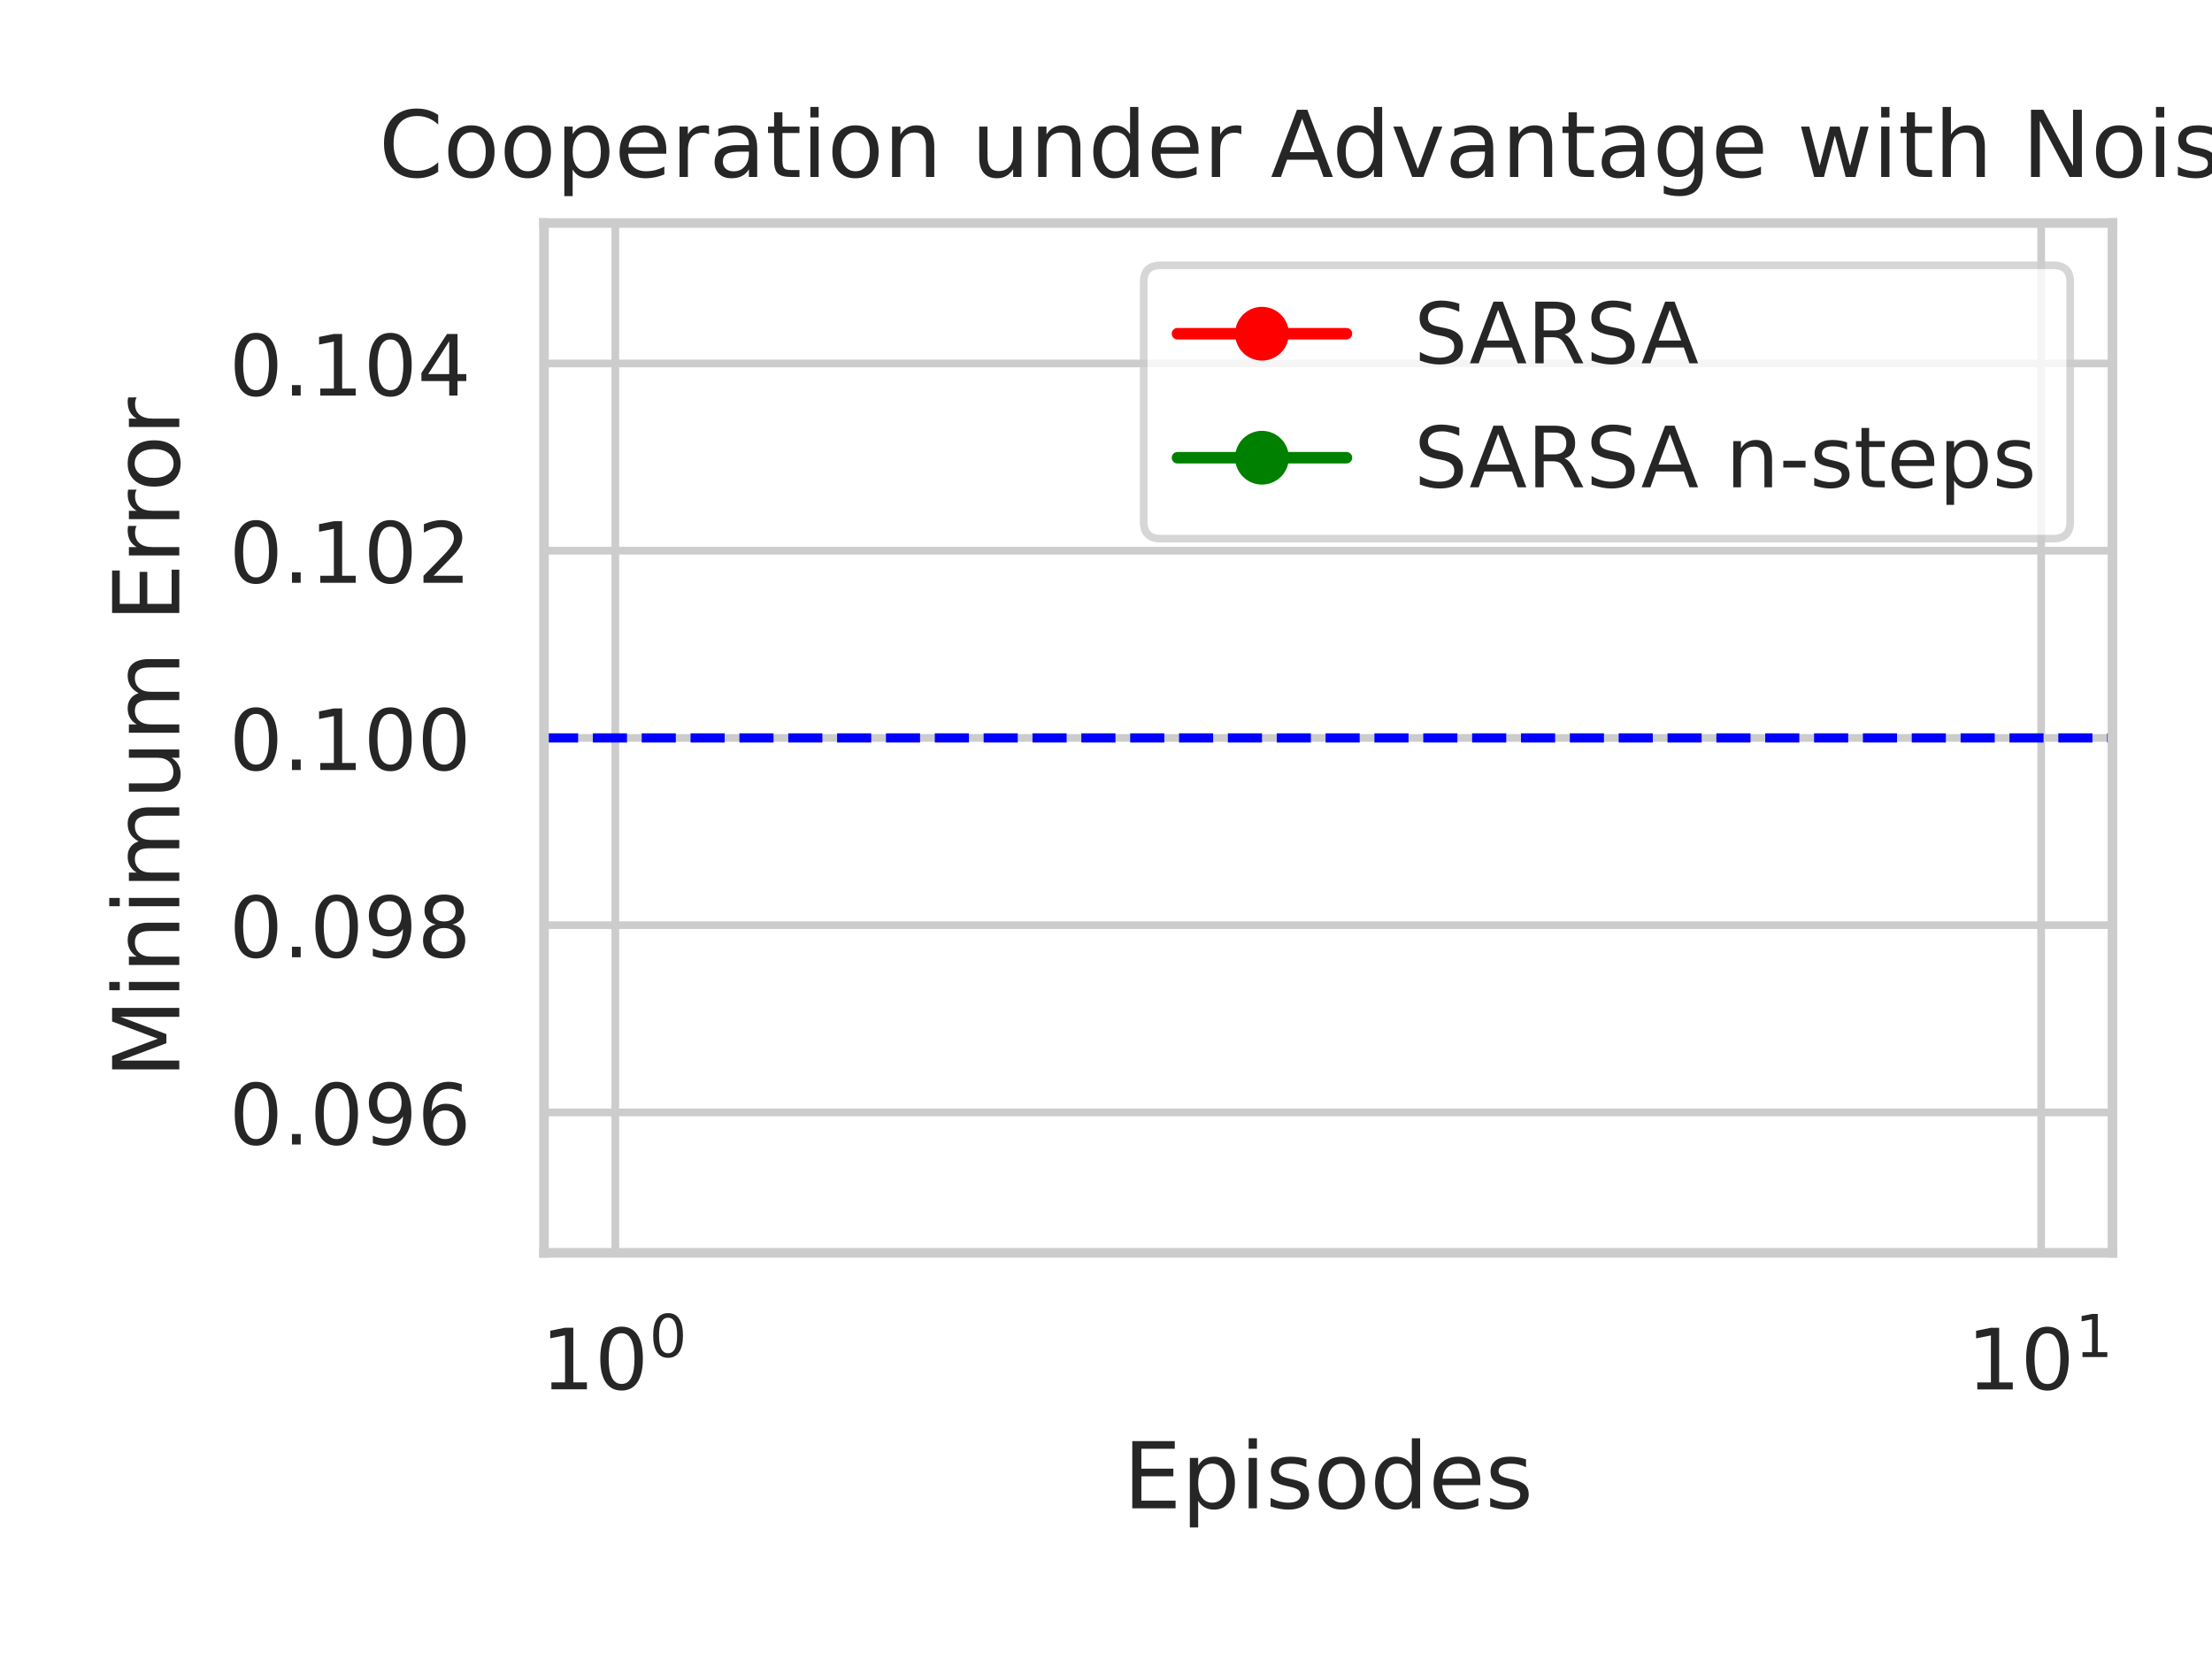
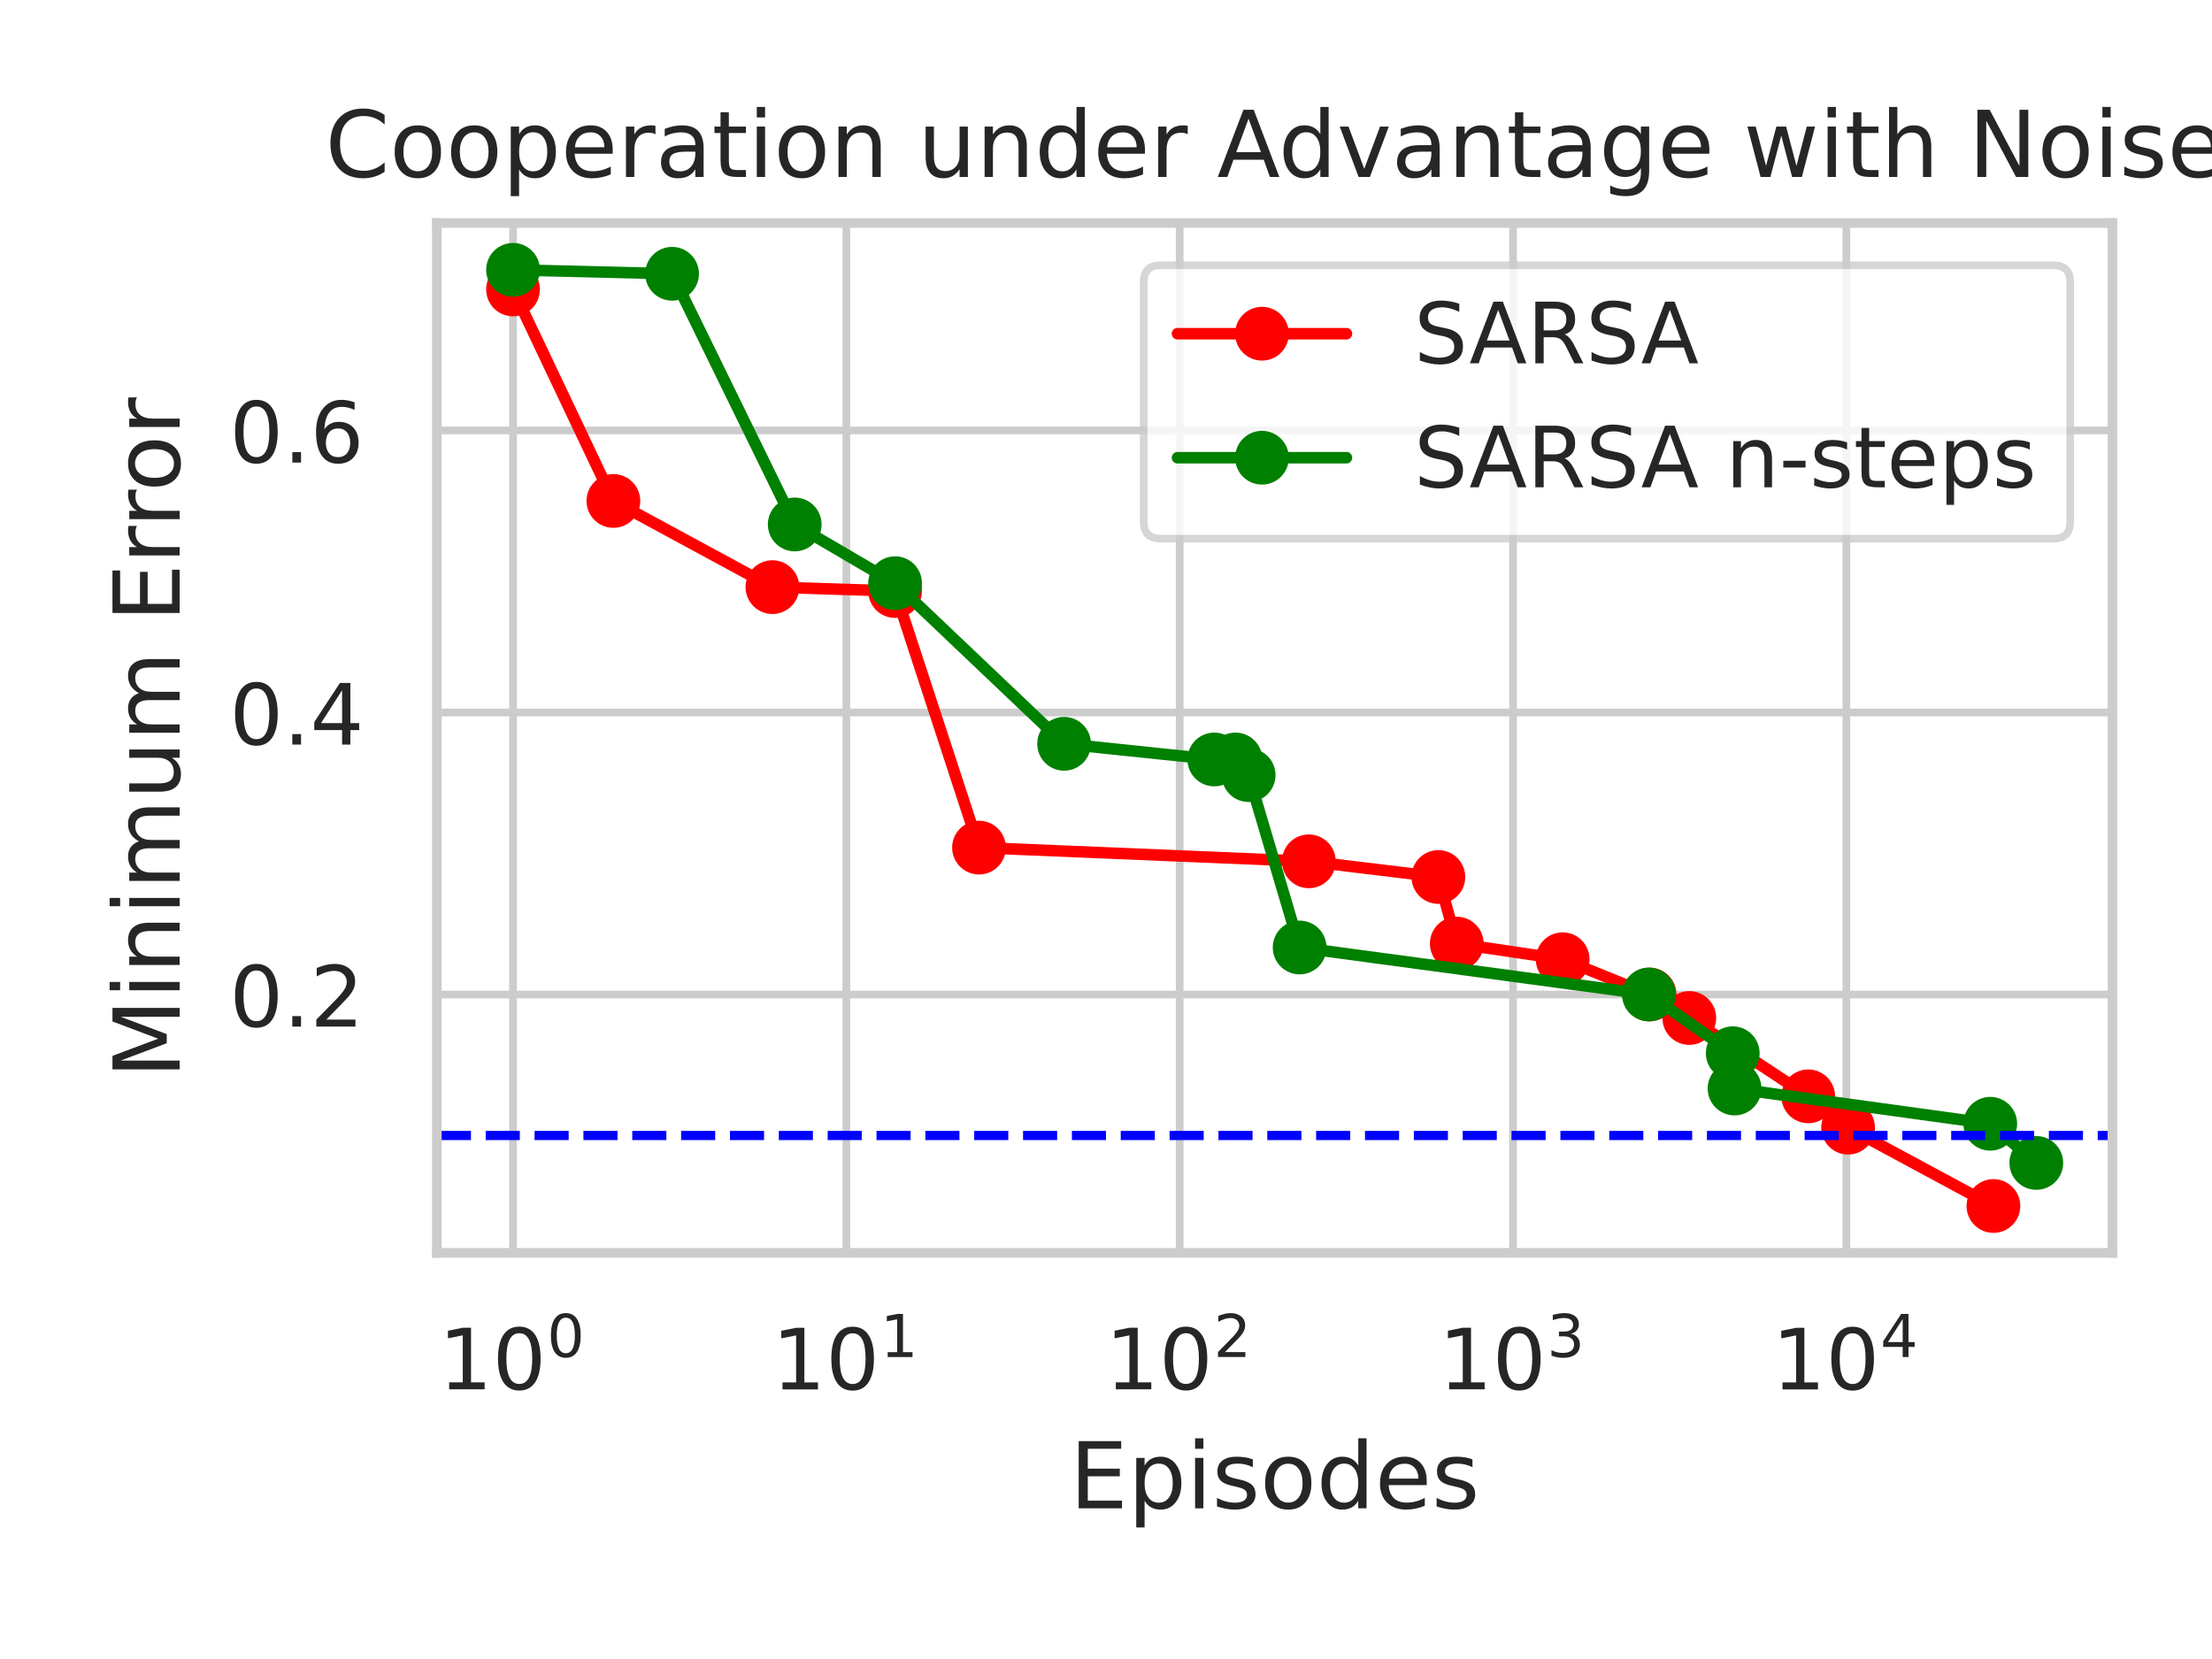
<svg xmlns="http://www.w3.org/2000/svg" xmlns:xlink="http://www.w3.org/1999/xlink" width="288pt" height="216pt" viewBox="0 0 288 216" version="1.1">
  <defs>
    <style type="text/css">*{stroke-linejoin: round; stroke-linecap: butt}</style>
  </defs>
  <g id="figure_1">
    <g id="patch_1">
      <path d="M 0 216  L 288 216  L 288 0  L 0 0  z " style="fill: #ffffff" />
    </g>
    <g id="axes_1">
      <g id="patch_2">
-         <path d="M 70.83 163.116  L 275.04 163.116  L 275.04 29.04  L 70.83 29.04  z " style="fill: #ffffff" />
+         <path d="M 56.88 163.116  L 275.04 163.116  L 275.04 29.04  L 56.88 29.04  z " style="fill: #ffffff" />
      </g>
      <g id="matplotlib.axis_1">
        <g id="xtick_1">
          <g id="line2d_1">
-             <path d="M 80.112 163.116  L 80.112 29.04  " clip-path="url(#p7fbf45fc2f)" style="fill: none; stroke: #cccccc; stroke-linecap: round" />
+             <path d="M 66.796 163.116  L 66.796 29.04  " clip-path="url(#pfcecc1a089)" style="fill: none; stroke: #cccccc; stroke-linecap: round" />
          </g>
          <g id="text_1">
-             <g style="fill: #262626" transform="translate(70.43227 180.9743) scale(0.11 -0.11)">
+             <g style="fill: #262626" transform="translate(57.11636 180.9743) scale(0.11 -0.11)">
              <defs>
                <path id="DejaVuSans-31" d="M 794 531  L 1825 531  L 1825 4091  L 703 3866  L 703 4441  L 1819 4666  L 2450 4666  L 2450 531  L 3481 531  L 3481 0  L 794 0  L 794 531  z " transform="scale(0.015625)" />
                <path id="DejaVuSans-30" d="M 2034 4250  Q 1547 4250 1301 3770  Q 1056 3291 1056 2328  Q 1056 1369 1301 889  Q 1547 409 2034 409  Q 2525 409 2770 889  Q 3016 1369 3016 2328  Q 3016 3291 2770 3770  Q 2525 4250 2034 4250  z M 2034 4750  Q 2819 4750 3233 4129  Q 3647 3509 3647 2328  Q 3647 1150 3233 529  Q 2819 -91 2034 -91  Q 1250 -91 836 529  Q 422 1150 422 2328  Q 422 3509 836 4129  Q 1250 4750 2034 4750  z " transform="scale(0.015625)" />
              </defs>
              <use xlink:href="#DejaVuSans-31" transform="translate(0 0.765625)" />
              <use xlink:href="#DejaVuSans-30" transform="translate(63.62305 0.765625)" />
              <use xlink:href="#DejaVuSans-30" transform="translate(128.2031 39.04688) scale(0.7)" />
            </g>
          </g>
        </g>
        <g id="xtick_2">
          <g id="line2d_2">
-             <path d="M 265.758 163.116  L 265.758 29.04  " clip-path="url(#p7fbf45fc2f)" style="fill: none; stroke: #cccccc; stroke-linecap: round" />
+             <path d="M 110.196 163.116  L 110.196 29.04  " clip-path="url(#pfcecc1a089)" style="fill: none; stroke: #cccccc; stroke-linecap: round" />
          </g>
          <g id="text_2">
-             <g style="fill: #262626" transform="translate(256.0777 180.9743) scale(0.11 -0.11)">
+             <g style="fill: #262626" transform="translate(100.5159 180.9743) scale(0.11 -0.11)">
              <use xlink:href="#DejaVuSans-31" transform="translate(0 0.684375)" />
              <use xlink:href="#DejaVuSans-30" transform="translate(63.62305 0.684375)" />
              <use xlink:href="#DejaVuSans-31" transform="translate(128.2031 38.96563) scale(0.7)" />
            </g>
          </g>
        </g>
-         <g id="xtick_3" />
-         <g id="xtick_4" />
-         <g id="xtick_5" />
+         <g id="xtick_3">
+           <g id="line2d_3">
+             <path d="M 153.595 163.116  L 153.595 29.04  " clip-path="url(#pfcecc1a089)" style="fill: none; stroke: #cccccc; stroke-linecap: round" />
+           </g>
+           <g id="text_3">
+             <g style="fill: #262626" transform="translate(143.9153 180.9743) scale(0.11 -0.11)">
+               <defs>
+                 <path id="DejaVuSans-32" d="M 1228 531  L 3431 531  L 3431 0  L 469 0  L 469 531  Q 828 903 1448 1529  Q 2069 2156 2228 2338  Q 2531 2678 2651 2914  Q 2772 3150 2772 3378  Q 2772 3750 2511 3984  Q 2250 4219 1831 4219  Q 1534 4219 1204 4116  Q 875 4013 500 3803  L 500 4441  Q 881 4594 1212 4672  Q 1544 4750 1819 4750  Q 2544 4750 2975 4387  Q 3406 4025 3406 3419  Q 3406 3131 3298 2873  Q 3191 2616 2906 2266  Q 2828 2175 2409 1742  Q 1991 1309 1228 531  z " transform="scale(0.015625)" />
+               </defs>
+               <use xlink:href="#DejaVuSans-31" transform="translate(0 0.765625)" />
+               <use xlink:href="#DejaVuSans-30" transform="translate(63.62305 0.765625)" />
+               <use xlink:href="#DejaVuSans-32" transform="translate(128.2031 39.04688) scale(0.7)" />
+             </g>
+           </g>
+         </g>
+         <g id="xtick_4">
+           <g id="line2d_4">
+             <path d="M 196.995 163.116  L 196.995 29.04  " clip-path="url(#pfcecc1a089)" style="fill: none; stroke: #cccccc; stroke-linecap: round" />
+           </g>
+           <g id="text_4">
+             <g style="fill: #262626" transform="translate(187.3148 180.9743) scale(0.11 -0.11)">
+               <defs>
+                 <path id="DejaVuSans-33" d="M 2597 2516  Q 3050 2419 3304 2112  Q 3559 1806 3559 1356  Q 3559 666 3084 287  Q 2609 -91 1734 -91  Q 1441 -91 1130 -33  Q 819 25 488 141  L 488 750  Q 750 597 1062 519  Q 1375 441 1716 441  Q 2309 441 2620 675  Q 2931 909 2931 1356  Q 2931 1769 2642 2001  Q 2353 2234 1838 2234  L 1294 2234  L 1294 2753  L 1863 2753  Q 2328 2753 2575 2939  Q 2822 3125 2822 3475  Q 2822 3834 2567 4026  Q 2313 4219 1838 4219  Q 1578 4219 1281 4162  Q 984 4106 628 3988  L 628 4550  Q 988 4650 1302 4700  Q 1616 4750 1894 4750  Q 2613 4750 3031 4423  Q 3450 4097 3450 3541  Q 3450 3153 3228 2886  Q 3006 2619 2597 2516  z " transform="scale(0.015625)" />
+               </defs>
+               <use xlink:href="#DejaVuSans-31" transform="translate(0 0.765625)" />
+               <use xlink:href="#DejaVuSans-30" transform="translate(63.62305 0.765625)" />
+               <use xlink:href="#DejaVuSans-33" transform="translate(128.2031 39.04688) scale(0.7)" />
+             </g>
+           </g>
+         </g>
+         <g id="xtick_5">
+           <g id="line2d_5">
+             <path d="M 240.394 163.116  L 240.394 29.04  " clip-path="url(#pfcecc1a089)" style="fill: none; stroke: #cccccc; stroke-linecap: round" />
+           </g>
+           <g id="text_5">
+             <g style="fill: #262626" transform="translate(230.7143 180.9743) scale(0.11 -0.11)">
+               <defs>
+                 <path id="DejaVuSans-34" d="M 2419 4116  L 825 1625  L 2419 1625  L 2419 4116  z M 2253 4666  L 3047 4666  L 3047 1625  L 3713 1625  L 3713 1100  L 3047 1100  L 3047 0  L 2419 0  L 2419 1100  L 313 1100  L 313 1709  L 2253 4666  z " transform="scale(0.015625)" />
+               </defs>
+               <use xlink:href="#DejaVuSans-31" transform="translate(0 0.684375)" />
+               <use xlink:href="#DejaVuSans-30" transform="translate(63.62305 0.684375)" />
+               <use xlink:href="#DejaVuSans-34" transform="translate(128.2031 38.96563) scale(0.7)" />
+             </g>
+           </g>
+         </g>
        <g id="xtick_6" />
        <g id="xtick_7" />
        <g id="xtick_8" />
        <g id="xtick_9" />
        <g id="xtick_10" />
        <g id="xtick_11" />
-         <g id="text_3">
-           <g style="fill: #262626" transform="translate(146.2444 196.3801) scale(0.12 -0.12)">
+         <g id="xtick_12" />
+         <g id="xtick_13" />
+         <g id="xtick_14" />
+         <g id="xtick_15" />
+         <g id="xtick_16" />
+         <g id="xtick_17" />
+         <g id="xtick_18" />
+         <g id="xtick_19" />
+         <g id="xtick_20" />
+         <g id="xtick_21" />
+         <g id="xtick_22" />
+         <g id="xtick_23" />
+         <g id="xtick_24" />
+         <g id="xtick_25" />
+         <g id="xtick_26" />
+         <g id="xtick_27" />
+         <g id="xtick_28" />
+         <g id="xtick_29" />
+         <g id="xtick_30" />
+         <g id="xtick_31" />
+         <g id="xtick_32" />
+         <g id="xtick_33" />
+         <g id="xtick_34" />
+         <g id="xtick_35" />
+         <g id="xtick_36" />
+         <g id="xtick_37" />
+         <g id="xtick_38" />
+         <g id="xtick_39" />
+         <g id="xtick_40" />
+         <g id="xtick_41" />
+         <g id="xtick_42" />
+         <g id="xtick_43" />
+         <g id="xtick_44" />
+         <g id="xtick_45" />
+         <g id="xtick_46" />
+         <g id="text_6">
+           <g style="fill: #262626" transform="translate(139.2694 196.3801) scale(0.12 -0.12)">
            <defs>
              <path id="DejaVuSans-45" d="M 628 4666  L 3578 4666  L 3578 4134  L 1259 4134  L 1259 2753  L 3481 2753  L 3481 2222  L 1259 2222  L 1259 531  L 3634 531  L 3634 0  L 628 0  L 628 4666  z " transform="scale(0.015625)" />
              <path id="DejaVuSans-70" d="M 1159 525  L 1159 -1331  L 581 -1331  L 581 3500  L 1159 3500  L 1159 2969  Q 1341 3281 1617 3432  Q 1894 3584 2278 3584  Q 2916 3584 3314 3078  Q 3713 2572 3713 1747  Q 3713 922 3314 415  Q 2916 -91 2278 -91  Q 1894 -91 1617 61  Q 1341 213 1159 525  z M 3116 1747  Q 3116 2381 2855 2742  Q 2594 3103 2138 3103  Q 1681 3103 1420 2742  Q 1159 2381 1159 1747  Q 1159 1113 1420 752  Q 1681 391 2138 391  Q 2594 391 2855 752  Q 3116 1113 3116 1747  z " transform="scale(0.015625)" />
              <path id="DejaVuSans-69" d="M 603 3500  L 1178 3500  L 1178 0  L 603 0  L 603 3500  z M 603 4863  L 1178 4863  L 1178 4134  L 603 4134  L 603 4863  z " transform="scale(0.015625)" />
              <path id="DejaVuSans-73" d="M 2834 3397  L 2834 2853  Q 2591 2978 2328 3040  Q 2066 3103 1784 3103  Q 1356 3103 1142 2972  Q 928 2841 928 2578  Q 928 2378 1081 2264  Q 1234 2150 1697 2047  L 1894 2003  Q 2506 1872 2764 1633  Q 3022 1394 3022 966  Q 3022 478 2636 193  Q 2250 -91 1575 -91  Q 1294 -91 989 -36  Q 684 19 347 128  L 347 722  Q 666 556 975 473  Q 1284 391 1588 391  Q 1994 391 2212 530  Q 2431 669 2431 922  Q 2431 1156 2273 1281  Q 2116 1406 1581 1522  L 1381 1569  Q 847 1681 609 1914  Q 372 2147 372 2553  Q 372 3047 722 3315  Q 1072 3584 1716 3584  Q 2034 3584 2315 3537  Q 2597 3491 2834 3397  z " transform="scale(0.015625)" />
              <path id="DejaVuSans-6f" d="M 1959 3097  Q 1497 3097 1228 2736  Q 959 2375 959 1747  Q 959 1119 1226 758  Q 1494 397 1959 397  Q 2419 397 2687 759  Q 2956 1122 2956 1747  Q 2956 2369 2687 2733  Q 2419 3097 1959 3097  z M 1959 3584  Q 2709 3584 3137 3096  Q 3566 2609 3566 1747  Q 3566 888 3137 398  Q 2709 -91 1959 -91  Q 1206 -91 779 398  Q 353 888 353 1747  Q 353 2609 779 3096  Q 1206 3584 1959 3584  z " transform="scale(0.015625)" />
              <path id="DejaVuSans-64" d="M 2906 2969  L 2906 4863  L 3481 4863  L 3481 0  L 2906 0  L 2906 525  Q 2725 213 2448 61  Q 2172 -91 1784 -91  Q 1150 -91 751 415  Q 353 922 353 1747  Q 353 2572 751 3078  Q 1150 3584 1784 3584  Q 2172 3584 2448 3432  Q 2725 3281 2906 2969  z M 947 1747  Q 947 1113 1208 752  Q 1469 391 1925 391  Q 2381 391 2643 752  Q 2906 1113 2906 1747  Q 2906 2381 2643 2742  Q 2381 3103 1925 3103  Q 1469 3103 1208 2742  Q 947 2381 947 1747  z " transform="scale(0.015625)" />
              <path id="DejaVuSans-65" d="M 3597 1894  L 3597 1613  L 953 1613  Q 991 1019 1311 708  Q 1631 397 2203 397  Q 2534 397 2845 478  Q 3156 559 3463 722  L 3463 178  Q 3153 47 2828 -22  Q 2503 -91 2169 -91  Q 1331 -91 842 396  Q 353 884 353 1716  Q 353 2575 817 3079  Q 1281 3584 2069 3584  Q 2775 3584 3186 3129  Q 3597 2675 3597 1894  z M 3022 2063  Q 3016 2534 2758 2815  Q 2500 3097 2075 3097  Q 1594 3097 1305 2825  Q 1016 2553 972 2059  L 3022 2063  z " transform="scale(0.015625)" />
            </defs>
            <use xlink:href="#DejaVuSans-45" />
            <use xlink:href="#DejaVuSans-70" transform="translate(63.18359 0)" />
            <use xlink:href="#DejaVuSans-69" transform="translate(126.6602 0)" />
            <use xlink:href="#DejaVuSans-73" transform="translate(154.4434 0)" />
            <use xlink:href="#DejaVuSans-6f" transform="translate(206.543 0)" />
            <use xlink:href="#DejaVuSans-64" transform="translate(267.7246 0)" />
            <use xlink:href="#DejaVuSans-65" transform="translate(331.2012 0)" />
            <use xlink:href="#DejaVuSans-73" transform="translate(392.7246 0)" />
          </g>
        </g>
      </g>
      <g id="matplotlib.axis_2">
        <g id="ytick_1">
-           <g id="line2d_3">
-             <path d="M 70.83 144.833  L 275.04 144.833  " clip-path="url(#p7fbf45fc2f)" style="fill: none; stroke: #cccccc; stroke-linecap: round" />
-           </g>
-           <g id="text_4">
-             <g style="fill: #262626" transform="translate(29.83906 149.012) scale(0.11 -0.11)">
+           <g id="line2d_6">
+             <path d="M 56.88 129.482  L 275.04 129.482  " clip-path="url(#pfcecc1a089)" style="fill: none; stroke: #cccccc; stroke-linecap: round" />
+           </g>
+           <g id="text_7">
+             <g style="fill: #262626" transform="translate(29.88656 133.6614) scale(0.11 -0.11)">
              <defs>
                <path id="DejaVuSans-2e" d="M 684 794  L 1344 794  L 1344 0  L 684 0  L 684 794  z " transform="scale(0.015625)" />
-                 <path id="DejaVuSans-39" d="M 703 97  L 703 672  Q 941 559 1184 500  Q 1428 441 1663 441  Q 2288 441 2617 861  Q 2947 1281 2994 2138  Q 2813 1869 2534 1725  Q 2256 1581 1919 1581  Q 1219 1581 811 2004  Q 403 2428 403 3163  Q 403 3881 828 4315  Q 1253 4750 1959 4750  Q 2769 4750 3195 4129  Q 3622 3509 3622 2328  Q 3622 1225 3098 567  Q 2575 -91 1691 -91  Q 1453 -91 1209 -44  Q 966 3 703 97  z M 1959 2075  Q 2384 2075 2632 2365  Q 2881 2656 2881 3163  Q 2881 3666 2632 3958  Q 2384 4250 1959 4250  Q 1534 4250 1286 3958  Q 1038 3666 1038 3163  Q 1038 2656 1286 2365  Q 1534 2075 1959 2075  z " transform="scale(0.015625)" />
-                 <path id="DejaVuSans-36" d="M 2113 2584  Q 1688 2584 1439 2293  Q 1191 2003 1191 1497  Q 1191 994 1439 701  Q 1688 409 2113 409  Q 2538 409 2786 701  Q 3034 994 3034 1497  Q 3034 2003 2786 2293  Q 2538 2584 2113 2584  z M 3366 4563  L 3366 3988  Q 3128 4100 2886 4159  Q 2644 4219 2406 4219  Q 1781 4219 1451 3797  Q 1122 3375 1075 2522  Q 1259 2794 1537 2939  Q 1816 3084 2150 3084  Q 2853 3084 3261 2657  Q 3669 2231 3669 1497  Q 3669 778 3244 343  Q 2819 -91 2113 -91  Q 1303 -91 875 529  Q 447 1150 447 2328  Q 447 3434 972 4092  Q 1497 4750 2381 4750  Q 2619 4750 2861 4703  Q 3103 4656 3366 4563  z " transform="scale(0.015625)" />
              </defs>
              <use xlink:href="#DejaVuSans-30" />
              <use xlink:href="#DejaVuSans-2e" transform="translate(63.62305 0)" />
-               <use xlink:href="#DejaVuSans-30" transform="translate(95.41016 0)" />
-               <use xlink:href="#DejaVuSans-39" transform="translate(159.0332 0)" />
-               <use xlink:href="#DejaVuSans-36" transform="translate(222.6562 0)" />
+               <use xlink:href="#DejaVuSans-32" transform="translate(95.41016 0)" />
            </g>
          </g>
        </g>
        <g id="ytick_2">
-           <g id="line2d_4">
-             <path d="M 70.83 120.455  L 275.04 120.455  " clip-path="url(#p7fbf45fc2f)" style="fill: none; stroke: #cccccc; stroke-linecap: round" />
-           </g>
-           <g id="text_5">
-             <g style="fill: #262626" transform="translate(29.83906 124.6346) scale(0.11 -0.11)">
-               <defs>
-                 <path id="DejaVuSans-38" d="M 2034 2216  Q 1584 2216 1326 1975  Q 1069 1734 1069 1313  Q 1069 891 1326 650  Q 1584 409 2034 409  Q 2484 409 2743 651  Q 3003 894 3003 1313  Q 3003 1734 2745 1975  Q 2488 2216 2034 2216  z M 1403 2484  Q 997 2584 770 2862  Q 544 3141 544 3541  Q 544 4100 942 4425  Q 1341 4750 2034 4750  Q 2731 4750 3128 4425  Q 3525 4100 3525 3541  Q 3525 3141 3298 2862  Q 3072 2584 2669 2484  Q 3125 2378 3379 2068  Q 3634 1759 3634 1313  Q 3634 634 3220 271  Q 2806 -91 2034 -91  Q 1263 -91 848 271  Q 434 634 434 1313  Q 434 1759 690 2068  Q 947 2378 1403 2484  z M 1172 3481  Q 1172 3119 1398 2916  Q 1625 2713 2034 2713  Q 2441 2713 2670 2916  Q 2900 3119 2900 3481  Q 2900 3844 2670 4047  Q 2441 4250 2034 4250  Q 1625 4250 1398 4047  Q 1172 3844 1172 3481  z " transform="scale(0.015625)" />
-               </defs>
+           <g id="line2d_7">
+             <path d="M 56.88 92.763  L 275.04 92.763  " clip-path="url(#pfcecc1a089)" style="fill: none; stroke: #cccccc; stroke-linecap: round" />
+           </g>
+           <g id="text_8">
+             <g style="fill: #262626" transform="translate(29.88656 96.94222) scale(0.11 -0.11)">
              <use xlink:href="#DejaVuSans-30" />
              <use xlink:href="#DejaVuSans-2e" transform="translate(63.62305 0)" />
-               <use xlink:href="#DejaVuSans-30" transform="translate(95.41016 0)" />
-               <use xlink:href="#DejaVuSans-39" transform="translate(159.0332 0)" />
-               <use xlink:href="#DejaVuSans-38" transform="translate(222.6562 0)" />
+               <use xlink:href="#DejaVuSans-34" transform="translate(95.41016 0)" />
            </g>
          </g>
        </g>
        <g id="ytick_3">
-           <g id="line2d_5">
-             <path d="M 70.83 96.078  L 275.04 96.078  " clip-path="url(#p7fbf45fc2f)" style="fill: none; stroke: #cccccc; stroke-linecap: round" />
-           </g>
-           <g id="text_6">
-             <g style="fill: #262626" transform="translate(29.83906 100.2571) scale(0.11 -0.11)">
+           <g id="line2d_8">
+             <path d="M 56.88 56.044  L 275.04 56.044  " clip-path="url(#pfcecc1a089)" style="fill: none; stroke: #cccccc; stroke-linecap: round" />
+           </g>
+           <g id="text_9">
+             <g style="fill: #262626" transform="translate(29.88656 60.22304) scale(0.11 -0.11)">
+               <defs>
+                 <path id="DejaVuSans-36" d="M 2113 2584  Q 1688 2584 1439 2293  Q 1191 2003 1191 1497  Q 1191 994 1439 701  Q 1688 409 2113 409  Q 2538 409 2786 701  Q 3034 994 3034 1497  Q 3034 2003 2786 2293  Q 2538 2584 2113 2584  z M 3366 4563  L 3366 3988  Q 3128 4100 2886 4159  Q 2644 4219 2406 4219  Q 1781 4219 1451 3797  Q 1122 3375 1075 2522  Q 1259 2794 1537 2939  Q 1816 3084 2150 3084  Q 2853 3084 3261 2657  Q 3669 2231 3669 1497  Q 3669 778 3244 343  Q 2819 -91 2113 -91  Q 1303 -91 875 529  Q 447 1150 447 2328  Q 447 3434 972 4092  Q 1497 4750 2381 4750  Q 2619 4750 2861 4703  Q 3103 4656 3366 4563  z " transform="scale(0.015625)" />
+               </defs>
              <use xlink:href="#DejaVuSans-30" />
              <use xlink:href="#DejaVuSans-2e" transform="translate(63.62305 0)" />
-               <use xlink:href="#DejaVuSans-31" transform="translate(95.41016 0)" />
-               <use xlink:href="#DejaVuSans-30" transform="translate(159.0332 0)" />
-               <use xlink:href="#DejaVuSans-30" transform="translate(222.6562 0)" />
-             </g>
-           </g>
-         </g>
-         <g id="ytick_4">
-           <g id="line2d_6">
-             <path d="M 70.83 71.701  L 275.04 71.701  " clip-path="url(#p7fbf45fc2f)" style="fill: none; stroke: #cccccc; stroke-linecap: round" />
-           </g>
-           <g id="text_7">
-             <g style="fill: #262626" transform="translate(29.83906 75.87969) scale(0.11 -0.11)">
-               <defs>
-                 <path id="DejaVuSans-32" d="M 1228 531  L 3431 531  L 3431 0  L 469 0  L 469 531  Q 828 903 1448 1529  Q 2069 2156 2228 2338  Q 2531 2678 2651 2914  Q 2772 3150 2772 3378  Q 2772 3750 2511 3984  Q 2250 4219 1831 4219  Q 1534 4219 1204 4116  Q 875 4013 500 3803  L 500 4441  Q 881 4594 1212 4672  Q 1544 4750 1819 4750  Q 2544 4750 2975 4387  Q 3406 4025 3406 3419  Q 3406 3131 3298 2873  Q 3191 2616 2906 2266  Q 2828 2175 2409 1742  Q 1991 1309 1228 531  z " transform="scale(0.015625)" />
-               </defs>
-               <use xlink:href="#DejaVuSans-30" />
-               <use xlink:href="#DejaVuSans-2e" transform="translate(63.62305 0)" />
-               <use xlink:href="#DejaVuSans-31" transform="translate(95.41016 0)" />
-               <use xlink:href="#DejaVuSans-30" transform="translate(159.0332 0)" />
-               <use xlink:href="#DejaVuSans-32" transform="translate(222.6562 0)" />
-             </g>
-           </g>
-         </g>
-         <g id="ytick_5">
-           <g id="line2d_7">
-             <path d="M 70.83 47.323  L 275.04 47.323  " clip-path="url(#p7fbf45fc2f)" style="fill: none; stroke: #cccccc; stroke-linecap: round" />
-           </g>
-           <g id="text_8">
-             <g style="fill: #262626" transform="translate(29.83906 51.50223) scale(0.11 -0.11)">
-               <defs>
-                 <path id="DejaVuSans-34" d="M 2419 4116  L 825 1625  L 2419 1625  L 2419 4116  z M 2253 4666  L 3047 4666  L 3047 1625  L 3713 1625  L 3713 1100  L 3047 1100  L 3047 0  L 2419 0  L 2419 1100  L 313 1100  L 313 1709  L 2253 4666  z " transform="scale(0.015625)" />
-               </defs>
-               <use xlink:href="#DejaVuSans-30" />
-               <use xlink:href="#DejaVuSans-2e" transform="translate(63.62305 0)" />
-               <use xlink:href="#DejaVuSans-31" transform="translate(95.41016 0)" />
-               <use xlink:href="#DejaVuSans-30" transform="translate(159.0332 0)" />
-               <use xlink:href="#DejaVuSans-34" transform="translate(222.6562 0)" />
-             </g>
-           </g>
-         </g>
-         <g id="text_9">
-           <g style="fill: #262626" transform="translate(23.34344 140.4114) rotate(-90) scale(0.12 -0.12)">
+               <use xlink:href="#DejaVuSans-36" transform="translate(95.41016 0)" />
+             </g>
+           </g>
+         </g>
+         <g id="text_10">
+           <g style="fill: #262626" transform="translate(23.39094 140.4114) rotate(-90) scale(0.12 -0.12)">
            <defs>
              <path id="DejaVuSans-4d" d="M 628 4666  L 1569 4666  L 2759 1491  L 3956 4666  L 4897 4666  L 4897 0  L 4281 0  L 4281 4097  L 3078 897  L 2444 897  L 1241 4097  L 1241 0  L 628 0  L 628 4666  z " transform="scale(0.015625)" />
              <path id="DejaVuSans-6e" d="M 3513 2113  L 3513 0  L 2938 0  L 2938 2094  Q 2938 2591 2744 2837  Q 2550 3084 2163 3084  Q 1697 3084 1428 2787  Q 1159 2491 1159 1978  L 1159 0  L 581 0  L 581 3500  L 1159 3500  L 1159 2956  Q 1366 3272 1645 3428  Q 1925 3584 2291 3584  Q 2894 3584 3203 3211  Q 3513 2838 3513 2113  z " transform="scale(0.015625)" />
              <path id="DejaVuSans-6d" d="M 3328 2828  Q 3544 3216 3844 3400  Q 4144 3584 4550 3584  Q 5097 3584 5394 3201  Q 5691 2819 5691 2113  L 5691 0  L 5113 0  L 5113 2094  Q 5113 2597 4934 2840  Q 4756 3084 4391 3084  Q 3944 3084 3684 2787  Q 3425 2491 3425 1978  L 3425 0  L 2847 0  L 2847 2094  Q 2847 2600 2669 2842  Q 2491 3084 2119 3084  Q 1678 3084 1418 2786  Q 1159 2488 1159 1978  L 1159 0  L 581 0  L 581 3500  L 1159 3500  L 1159 2956  Q 1356 3278 1631 3431  Q 1906 3584 2284 3584  Q 2666 3584 2933 3390  Q 3200 3197 3328 2828  z " transform="scale(0.015625)" />
              <path id="DejaVuSans-75" d="M 544 1381  L 544 3500  L 1119 3500  L 1119 1403  Q 1119 906 1312 657  Q 1506 409 1894 409  Q 2359 409 2629 706  Q 2900 1003 2900 1516  L 2900 3500  L 3475 3500  L 3475 0  L 2900 0  L 2900 538  Q 2691 219 2414 64  Q 2138 -91 1772 -91  Q 1169 -91 856 284  Q 544 659 544 1381  z M 1991 3584  L 1991 3584  z " transform="scale(0.015625)" />
              <path id="DejaVuSans-20" transform="scale(0.015625)" />
              <path id="DejaVuSans-72" d="M 2631 2963  Q 2534 3019 2420 3045  Q 2306 3072 2169 3072  Q 1681 3072 1420 2755  Q 1159 2438 1159 1844  L 1159 0  L 581 0  L 581 3500  L 1159 3500  L 1159 2956  Q 1341 3275 1631 3429  Q 1922 3584 2338 3584  Q 2397 3584 2469 3576  Q 2541 3569 2628 3553  L 2631 2963  z " transform="scale(0.015625)" />
            </defs>
            <use xlink:href="#DejaVuSans-4d" />
            <use xlink:href="#DejaVuSans-69" transform="translate(86.2793 0)" />
            <use xlink:href="#DejaVuSans-6e" transform="translate(114.0625 0)" />
            <use xlink:href="#DejaVuSans-69" transform="translate(177.4414 0)" />
            <use xlink:href="#DejaVuSans-6d" transform="translate(205.2246 0)" />
            <use xlink:href="#DejaVuSans-75" transform="translate(302.6367 0)" />
            <use xlink:href="#DejaVuSans-6d" transform="translate(366.0156 0)" />
            <use xlink:href="#DejaVuSans-20" transform="translate(463.4277 0)" />
            <use xlink:href="#DejaVuSans-45" transform="translate(495.2148 0)" />
            <use xlink:href="#DejaVuSans-72" transform="translate(558.3984 0)" />
            <use xlink:href="#DejaVuSans-72" transform="translate(597.7617 0)" />
            <use xlink:href="#DejaVuSans-6f" transform="translate(636.625 0)" />
            <use xlink:href="#DejaVuSans-72" transform="translate(697.8066 0)" />
          </g>
        </g>
      </g>
-       <g id="line2d_8" />
-       <g id="line2d_9" />
+       <g id="line2d_9">
+         <path d="M 66.796 37.684  L 79.861 65.224  L 100.568 76.443  L 116.538 76.953  L 127.466 110.358  L 170.408 112.143  L 187.272 114.183  L 189.67 122.852  L 203.457 124.892  L 214.771 129.482  L 219.944 132.542  L 235.429 142.742  L 240.619 146.822  L 259.541 157.022  " clip-path="url(#pfcecc1a089)" style="fill: none; stroke: #ff0000; stroke-width: 1.5; stroke-linecap: round" />
+         <defs>
+           <path id="m49fc9912c6" d="M 0 3  C 0.796 3 1.559 2.684 2.121 2.121  C 2.684 1.559 3 0.796 3 0  C 3 -0.796 2.684 -1.559 2.121 -2.121  C 1.559 -2.684 0.796 -3 0 -3  C -0.796 -3 -1.559 -2.684 -2.121 -2.121  C -2.684 -1.559 -3 -0.796 -3 0  C -3 0.796 -2.684 1.559 -2.121 2.121  C -1.559 2.684 -0.796 3 0 3  z " style="stroke: #ff0000" />
+         </defs>
+         <g clip-path="url(#pfcecc1a089)">
+           <use xlink:href="#m49fc9912c6" x="66.796" y="37.684" style="fill: #ff0000; stroke: #ff0000" />
+           <use xlink:href="#m49fc9912c6" x="79.861" y="65.224" style="fill: #ff0000; stroke: #ff0000" />
+           <use xlink:href="#m49fc9912c6" x="100.568" y="76.443" style="fill: #ff0000; stroke: #ff0000" />
+           <use xlink:href="#m49fc9912c6" x="116.538" y="76.953" style="fill: #ff0000; stroke: #ff0000" />
+           <use xlink:href="#m49fc9912c6" x="127.466" y="110.358" style="fill: #ff0000; stroke: #ff0000" />
+           <use xlink:href="#m49fc9912c6" x="170.408" y="112.143" style="fill: #ff0000; stroke: #ff0000" />
+           <use xlink:href="#m49fc9912c6" x="187.272" y="114.183" style="fill: #ff0000; stroke: #ff0000" />
+           <use xlink:href="#m49fc9912c6" x="189.67" y="122.852" style="fill: #ff0000; stroke: #ff0000" />
+           <use xlink:href="#m49fc9912c6" x="203.457" y="124.892" style="fill: #ff0000; stroke: #ff0000" />
+           <use xlink:href="#m49fc9912c6" x="214.771" y="129.482" style="fill: #ff0000; stroke: #ff0000" />
+           <use xlink:href="#m49fc9912c6" x="219.944" y="132.542" style="fill: #ff0000; stroke: #ff0000" />
+           <use xlink:href="#m49fc9912c6" x="235.429" y="142.742" style="fill: #ff0000; stroke: #ff0000" />
+           <use xlink:href="#m49fc9912c6" x="240.619" y="146.822" style="fill: #ff0000; stroke: #ff0000" />
+           <use xlink:href="#m49fc9912c6" x="259.541" y="157.022" style="fill: #ff0000; stroke: #ff0000" />
+         </g>
+       </g>
      <g id="line2d_10">
-         <path d="M 70.83 96.078  L 275.04 96.078  " clip-path="url(#p7fbf45fc2f)" style="fill: none; stroke-dasharray: 4.44,1.92; stroke-dashoffset: 0; stroke: #0000ff; stroke-width: 1.2" />
+         <path d="M 66.796 35.134  L 87.503 35.644  L 103.473 68.284  L 116.538 75.933  L 138.545 96.843  L 158.1 98.883  L 160.857 98.883  L 162.571 100.923  L 169.212 123.362  L 214.683 129.482  L 225.602 137.132  L 225.836 141.722  L 259.128 146.312  L 265.124 151.412  " clip-path="url(#pfcecc1a089)" style="fill: none; stroke: #008000; stroke-width: 1.5; stroke-linecap: round" />
+         <defs>
+           <path id="md272d21a34" d="M 0 3  C 0.796 3 1.559 2.684 2.121 2.121  C 2.684 1.559 3 0.796 3 0  C 3 -0.796 2.684 -1.559 2.121 -2.121  C 1.559 -2.684 0.796 -3 0 -3  C -0.796 -3 -1.559 -2.684 -2.121 -2.121  C -2.684 -1.559 -3 -0.796 -3 0  C -3 0.796 -2.684 1.559 -2.121 2.121  C -1.559 2.684 -0.796 3 0 3  z " style="stroke: #008000" />
+         </defs>
+         <g clip-path="url(#pfcecc1a089)">
+           <use xlink:href="#md272d21a34" x="66.796" y="35.134" style="fill: #008000; stroke: #008000" />
+           <use xlink:href="#md272d21a34" x="87.503" y="35.644" style="fill: #008000; stroke: #008000" />
+           <use xlink:href="#md272d21a34" x="103.473" y="68.284" style="fill: #008000; stroke: #008000" />
+           <use xlink:href="#md272d21a34" x="116.538" y="75.933" style="fill: #008000; stroke: #008000" />
+           <use xlink:href="#md272d21a34" x="138.545" y="96.843" style="fill: #008000; stroke: #008000" />
+           <use xlink:href="#md272d21a34" x="158.1" y="98.883" style="fill: #008000; stroke: #008000" />
+           <use xlink:href="#md272d21a34" x="160.857" y="98.883" style="fill: #008000; stroke: #008000" />
+           <use xlink:href="#md272d21a34" x="162.571" y="100.923" style="fill: #008000; stroke: #008000" />
+           <use xlink:href="#md272d21a34" x="169.212" y="123.362" style="fill: #008000; stroke: #008000" />
+           <use xlink:href="#md272d21a34" x="214.683" y="129.482" style="fill: #008000; stroke: #008000" />
+           <use xlink:href="#md272d21a34" x="225.602" y="137.132" style="fill: #008000; stroke: #008000" />
+           <use xlink:href="#md272d21a34" x="225.836" y="141.722" style="fill: #008000; stroke: #008000" />
+           <use xlink:href="#md272d21a34" x="259.128" y="146.312" style="fill: #008000; stroke: #008000" />
+           <use xlink:href="#md272d21a34" x="265.124" y="151.412" style="fill: #008000; stroke: #008000" />
+         </g>
+       </g>
+       <g id="line2d_11">
+         <path d="M 56.88 147.842  L 275.04 147.842  " clip-path="url(#pfcecc1a089)" style="fill: none; stroke-dasharray: 4.44,1.92; stroke-dashoffset: 0; stroke: #0000ff; stroke-width: 1.2" />
      </g>
      <g id="patch_3">
-         <path d="M 70.83 163.116  L 70.83 29.04  " style="fill: none; stroke: #cccccc; stroke-width: 1.25; stroke-linejoin: miter; stroke-linecap: square" />
+         <path d="M 56.88 163.116  L 56.88 29.04  " style="fill: none; stroke: #cccccc; stroke-width: 1.25; stroke-linejoin: miter; stroke-linecap: square" />
      </g>
      <g id="patch_4">
        <path d="M 275.04 163.116  L 275.04 29.04  " style="fill: none; stroke: #cccccc; stroke-width: 1.25; stroke-linejoin: miter; stroke-linecap: square" />
      </g>
      <g id="patch_5">
-         <path d="M 70.83 163.116  L 275.04 163.116  " style="fill: none; stroke: #cccccc; stroke-width: 1.25; stroke-linejoin: miter; stroke-linecap: square" />
+         <path d="M 56.88 163.116  L 275.04 163.116  " style="fill: none; stroke: #cccccc; stroke-width: 1.25; stroke-linejoin: miter; stroke-linecap: square" />
      </g>
      <g id="patch_6">
-         <path d="M 70.83 29.04  L 275.04 29.04  " style="fill: none; stroke: #cccccc; stroke-width: 1.25; stroke-linejoin: miter; stroke-linecap: square" />
-       </g>
-       <g id="text_10">
-         <g style="fill: #262626" transform="translate(49.32375 23.04) scale(0.12 -0.12)">
+         <path d="M 56.88 29.04  L 275.04 29.04  " style="fill: none; stroke: #cccccc; stroke-width: 1.25; stroke-linejoin: miter; stroke-linecap: square" />
+       </g>
+       <g id="text_11">
+         <g style="fill: #262626" transform="translate(42.34875 23.04) scale(0.12 -0.12)">
          <defs>
            <path id="DejaVuSans-43" d="M 4122 4306  L 4122 3641  Q 3803 3938 3442 4084  Q 3081 4231 2675 4231  Q 1875 4231 1450 3742  Q 1025 3253 1025 2328  Q 1025 1406 1450 917  Q 1875 428 2675 428  Q 3081 428 3442 575  Q 3803 722 4122 1019  L 4122 359  Q 3791 134 3420 21  Q 3050 -91 2638 -91  Q 1578 -91 968 557  Q 359 1206 359 2328  Q 359 3453 968 4101  Q 1578 4750 2638 4750  Q 3056 4750 3426 4639  Q 3797 4528 4122 4306  z " transform="scale(0.015625)" />
            <path id="DejaVuSans-61" d="M 2194 1759  Q 1497 1759 1228 1600  Q 959 1441 959 1056  Q 959 750 1161 570  Q 1363 391 1709 391  Q 2188 391 2477 730  Q 2766 1069 2766 1631  L 2766 1759  L 2194 1759  z M 3341 1997  L 3341 0  L 2766 0  L 2766 531  Q 2569 213 2275 61  Q 1981 -91 1556 -91  Q 1019 -91 701 211  Q 384 513 384 1019  Q 384 1609 779 1909  Q 1175 2209 1959 2209  L 2766 2209  L 2766 2266  Q 2766 2663 2505 2880  Q 2244 3097 1772 3097  Q 1472 3097 1187 3025  Q 903 2953 641 2809  L 641 3341  Q 956 3463 1253 3523  Q 1550 3584 1831 3584  Q 2591 3584 2966 3190  Q 3341 2797 3341 1997  z " transform="scale(0.015625)" />
            <path id="DejaVuSans-74" d="M 1172 4494  L 1172 3500  L 2356 3500  L 2356 3053  L 1172 3053  L 1172 1153  Q 1172 725 1289 603  Q 1406 481 1766 481  L 2356 481  L 2356 0  L 1766 0  Q 1100 0 847 248  Q 594 497 594 1153  L 594 3053  L 172 3053  L 172 3500  L 594 3500  L 594 4494  L 1172 4494  z " transform="scale(0.015625)" />
            <path id="DejaVuSans-41" d="M 2188 4044  L 1331 1722  L 3047 1722  L 2188 4044  z M 1831 4666  L 2547 4666  L 4325 0  L 3669 0  L 3244 1197  L 1141 1197  L 716 0  L 50 0  L 1831 4666  z " transform="scale(0.015625)" />
            <path id="DejaVuSans-76" d="M 191 3500  L 800 3500  L 1894 563  L 2988 3500  L 3597 3500  L 2284 0  L 1503 0  L 191 3500  z " transform="scale(0.015625)" />
            <path id="DejaVuSans-67" d="M 2906 1791  Q 2906 2416 2648 2759  Q 2391 3103 1925 3103  Q 1463 3103 1205 2759  Q 947 2416 947 1791  Q 947 1169 1205 825  Q 1463 481 1925 481  Q 2391 481 2648 825  Q 2906 1169 2906 1791  z M 3481 434  Q 3481 -459 3084 -895  Q 2688 -1331 1869 -1331  Q 1566 -1331 1297 -1286  Q 1028 -1241 775 -1147  L 775 -588  Q 1028 -725 1275 -790  Q 1522 -856 1778 -856  Q 2344 -856 2625 -561  Q 2906 -266 2906 331  L 2906 616  Q 2728 306 2450 153  Q 2172 0 1784 0  Q 1141 0 747 490  Q 353 981 353 1791  Q 353 2603 747 3093  Q 1141 3584 1784 3584  Q 2172 3584 2450 3431  Q 2728 3278 2906 2969  L 2906 3500  L 3481 3500  L 3481 434  z " transform="scale(0.015625)" />
            <path id="DejaVuSans-77" d="M 269 3500  L 844 3500  L 1563 769  L 2278 3500  L 2956 3500  L 3675 769  L 4391 3500  L 4966 3500  L 4050 0  L 3372 0  L 2619 2869  L 1863 0  L 1184 0  L 269 3500  z " transform="scale(0.015625)" />
            <path id="DejaVuSans-68" d="M 3513 2113  L 3513 0  L 2938 0  L 2938 2094  Q 2938 2591 2744 2837  Q 2550 3084 2163 3084  Q 1697 3084 1428 2787  Q 1159 2491 1159 1978  L 1159 0  L 581 0  L 581 4863  L 1159 4863  L 1159 2956  Q 1366 3272 1645 3428  Q 1925 3584 2291 3584  Q 2894 3584 3203 3211  Q 3513 2838 3513 2113  z " transform="scale(0.015625)" />
            <path id="DejaVuSans-4e" d="M 628 4666  L 1478 4666  L 3547 763  L 3547 4666  L 4159 4666  L 4159 0  L 3309 0  L 1241 3903  L 1241 0  L 628 0  L 628 4666  z " transform="scale(0.015625)" />
          </defs>
          <use xlink:href="#DejaVuSans-43" />
          <use xlink:href="#DejaVuSans-6f" transform="translate(69.82422 0)" />
          <use xlink:href="#DejaVuSans-6f" transform="translate(131.0059 0)" />
          <use xlink:href="#DejaVuSans-70" transform="translate(192.1875 0)" />
          <use xlink:href="#DejaVuSans-65" transform="translate(255.6641 0)" />
          <use xlink:href="#DejaVuSans-72" transform="translate(317.1875 0)" />
          <use xlink:href="#DejaVuSans-61" transform="translate(358.3008 0)" />
          <use xlink:href="#DejaVuSans-74" transform="translate(419.5801 0)" />
          <use xlink:href="#DejaVuSans-69" transform="translate(458.7891 0)" />
          <use xlink:href="#DejaVuSans-6f" transform="translate(486.5723 0)" />
          <use xlink:href="#DejaVuSans-6e" transform="translate(547.7539 0)" />
          <use xlink:href="#DejaVuSans-20" transform="translate(611.1328 0)" />
          <use xlink:href="#DejaVuSans-75" transform="translate(642.9199 0)" />
          <use xlink:href="#DejaVuSans-6e" transform="translate(706.2988 0)" />
          <use xlink:href="#DejaVuSans-64" transform="translate(769.6777 0)" />
          <use xlink:href="#DejaVuSans-65" transform="translate(833.1543 0)" />
          <use xlink:href="#DejaVuSans-72" transform="translate(894.6777 0)" />
          <use xlink:href="#DejaVuSans-20" transform="translate(935.791 0)" />
          <use xlink:href="#DejaVuSans-41" transform="translate(967.5781 0)" />
          <use xlink:href="#DejaVuSans-64" transform="translate(1034.236 0)" />
          <use xlink:href="#DejaVuSans-76" transform="translate(1097.713 0)" />
          <use xlink:href="#DejaVuSans-61" transform="translate(1156.893 0)" />
          <use xlink:href="#DejaVuSans-6e" transform="translate(1218.172 0)" />
          <use xlink:href="#DejaVuSans-74" transform="translate(1281.551 0)" />
          <use xlink:href="#DejaVuSans-61" transform="translate(1320.76 0)" />
          <use xlink:href="#DejaVuSans-67" transform="translate(1382.039 0)" />
          <use xlink:href="#DejaVuSans-65" transform="translate(1445.516 0)" />
          <use xlink:href="#DejaVuSans-20" transform="translate(1507.039 0)" />
          <use xlink:href="#DejaVuSans-77" transform="translate(1538.826 0)" />
          <use xlink:href="#DejaVuSans-69" transform="translate(1620.613 0)" />
          <use xlink:href="#DejaVuSans-74" transform="translate(1648.396 0)" />
          <use xlink:href="#DejaVuSans-68" transform="translate(1687.605 0)" />
          <use xlink:href="#DejaVuSans-20" transform="translate(1750.984 0)" />
          <use xlink:href="#DejaVuSans-4e" transform="translate(1782.771 0)" />
          <use xlink:href="#DejaVuSans-6f" transform="translate(1857.576 0)" />
          <use xlink:href="#DejaVuSans-69" transform="translate(1918.758 0)" />
          <use xlink:href="#DejaVuSans-73" transform="translate(1946.541 0)" />
          <use xlink:href="#DejaVuSans-65" transform="translate(1998.641 0)" />
        </g>
      </g>
      <g id="legend_1">
        <g id="patch_7">
          <path d="M 151.108 70.132  L 267.34 70.132  Q 269.54 70.132 269.54 67.932  L 269.54 36.74  Q 269.54 34.54 267.34 34.54  L 151.108 34.54  Q 148.908 34.54 148.908 36.74  L 148.908 67.932  Q 148.908 70.132 151.108 70.132  z " style="fill: #ffffff; opacity: 0.8; stroke: #cccccc; stroke-linejoin: miter" />
        </g>
-         <g id="line2d_11">
+         <g id="line2d_12">
          <path d="M 153.308 43.448  L 164.308 43.448  L 175.308 43.448  " style="fill: none; stroke: #ff0000; stroke-width: 1.5; stroke-linecap: round" />
-           <defs>
-             <path id="m41f6b911b3" d="M 0 3  C 0.796 3 1.559 2.684 2.121 2.121  C 2.684 1.559 3 0.796 3 0  C 3 -0.796 2.684 -1.559 2.121 -2.121  C 1.559 -2.684 0.796 -3 0 -3  C -0.796 -3 -1.559 -2.684 -2.121 -2.121  C -2.684 -1.559 -3 -0.796 -3 0  C -3 0.796 -2.684 1.559 -2.121 2.121  C -1.559 2.684 -0.796 3 0 3  z " style="stroke: #ff0000" />
-           </defs>
          <g>
-             <use xlink:href="#m41f6b911b3" x="164.308" y="43.448" style="fill: #ff0000; stroke: #ff0000" />
-           </g>
-         </g>
-         <g id="text_11">
+             <use xlink:href="#m49fc9912c6" x="164.308" y="43.448" style="fill: #ff0000; stroke: #ff0000" />
+           </g>
+         </g>
+         <g id="text_12">
          <g style="fill: #262626" transform="translate(184.1078 47.29828) scale(0.11 -0.11)">
            <defs>
              <path id="DejaVuSans-53" d="M 3425 4513  L 3425 3897  Q 3066 4069 2747 4153  Q 2428 4238 2131 4238  Q 1616 4238 1336 4038  Q 1056 3838 1056 3469  Q 1056 3159 1242 3001  Q 1428 2844 1947 2747  L 2328 2669  Q 3034 2534 3370 2195  Q 3706 1856 3706 1288  Q 3706 609 3251 259  Q 2797 -91 1919 -91  Q 1588 -91 1214 -16  Q 841 59 441 206  L 441 856  Q 825 641 1194 531  Q 1563 422 1919 422  Q 2459 422 2753 634  Q 3047 847 3047 1241  Q 3047 1584 2836 1778  Q 2625 1972 2144 2069  L 1759 2144  Q 1053 2284 737 2584  Q 422 2884 422 3419  Q 422 4038 858 4394  Q 1294 4750 2059 4750  Q 2388 4750 2728 4690  Q 3069 4631 3425 4513  z " transform="scale(0.015625)" />
              <path id="DejaVuSans-52" d="M 2841 2188  Q 3044 2119 3236 1894  Q 3428 1669 3622 1275  L 4263 0  L 3584 0  L 2988 1197  Q 2756 1666 2539 1819  Q 2322 1972 1947 1972  L 1259 1972  L 1259 0  L 628 0  L 628 4666  L 2053 4666  Q 2853 4666 3247 4331  Q 3641 3997 3641 3322  Q 3641 2881 3436 2590  Q 3231 2300 2841 2188  z M 1259 4147  L 1259 2491  L 2053 2491  Q 2509 2491 2742 2702  Q 2975 2913 2975 3322  Q 2975 3731 2742 3939  Q 2509 4147 2053 4147  L 1259 4147  z " transform="scale(0.015625)" />
            </defs>
            <use xlink:href="#DejaVuSans-53" />
            <use xlink:href="#DejaVuSans-41" transform="translate(65.35156 0)" />
            <use xlink:href="#DejaVuSans-52" transform="translate(133.7598 0)" />
            <use xlink:href="#DejaVuSans-53" transform="translate(203.2422 0)" />
            <use xlink:href="#DejaVuSans-41" transform="translate(268.5938 0)" />
          </g>
        </g>
-         <g id="line2d_12">
+         <g id="line2d_13">
          <path d="M 153.308 59.594  L 164.308 59.594  L 175.308 59.594  " style="fill: none; stroke: #008000; stroke-width: 1.5; stroke-linecap: round" />
-           <defs>
-             <path id="mea40009ae5" d="M 0 3  C 0.796 3 1.559 2.684 2.121 2.121  C 2.684 1.559 3 0.796 3 0  C 3 -0.796 2.684 -1.559 2.121 -2.121  C 1.559 -2.684 0.796 -3 0 -3  C -0.796 -3 -1.559 -2.684 -2.121 -2.121  C -2.684 -1.559 -3 -0.796 -3 0  C -3 0.796 -2.684 1.559 -2.121 2.121  C -1.559 2.684 -0.796 3 0 3  z " style="stroke: #008000" />
-           </defs>
          <g>
-             <use xlink:href="#mea40009ae5" x="164.308" y="59.594" style="fill: #008000; stroke: #008000" />
-           </g>
-         </g>
-         <g id="text_12">
+             <use xlink:href="#md272d21a34" x="164.308" y="59.594" style="fill: #008000; stroke: #008000" />
+           </g>
+         </g>
+         <g id="text_13">
          <g style="fill: #262626" transform="translate(184.1078 63.44422) scale(0.11 -0.11)">
            <defs>
              <path id="DejaVuSans-2d" d="M 313 2009  L 1997 2009  L 1997 1497  L 313 1497  L 313 2009  z " transform="scale(0.015625)" />
            </defs>
            <use xlink:href="#DejaVuSans-53" />
            <use xlink:href="#DejaVuSans-41" transform="translate(65.35156 0)" />
            <use xlink:href="#DejaVuSans-52" transform="translate(133.7598 0)" />
            <use xlink:href="#DejaVuSans-53" transform="translate(203.2422 0)" />
            <use xlink:href="#DejaVuSans-41" transform="translate(268.5938 0)" />
            <use xlink:href="#DejaVuSans-20" transform="translate(337.002 0)" />
            <use xlink:href="#DejaVuSans-6e" transform="translate(368.7891 0)" />
            <use xlink:href="#DejaVuSans-2d" transform="translate(432.168 0)" />
            <use xlink:href="#DejaVuSans-73" transform="translate(468.252 0)" />
            <use xlink:href="#DejaVuSans-74" transform="translate(520.3516 0)" />
            <use xlink:href="#DejaVuSans-65" transform="translate(559.5605 0)" />
            <use xlink:href="#DejaVuSans-70" transform="translate(621.084 0)" />
            <use xlink:href="#DejaVuSans-73" transform="translate(684.5605 0)" />
          </g>
        </g>
      </g>
    </g>
  </g>
  <defs>
-     <clipPath id="p7fbf45fc2f">
-       <rect x="70.83" y="29.04" width="204.21" height="134.076" />
+     <clipPath id="pfcecc1a089">
+       <rect x="56.88" y="29.04" width="218.16" height="134.076" />
    </clipPath>
  </defs>
</svg>
